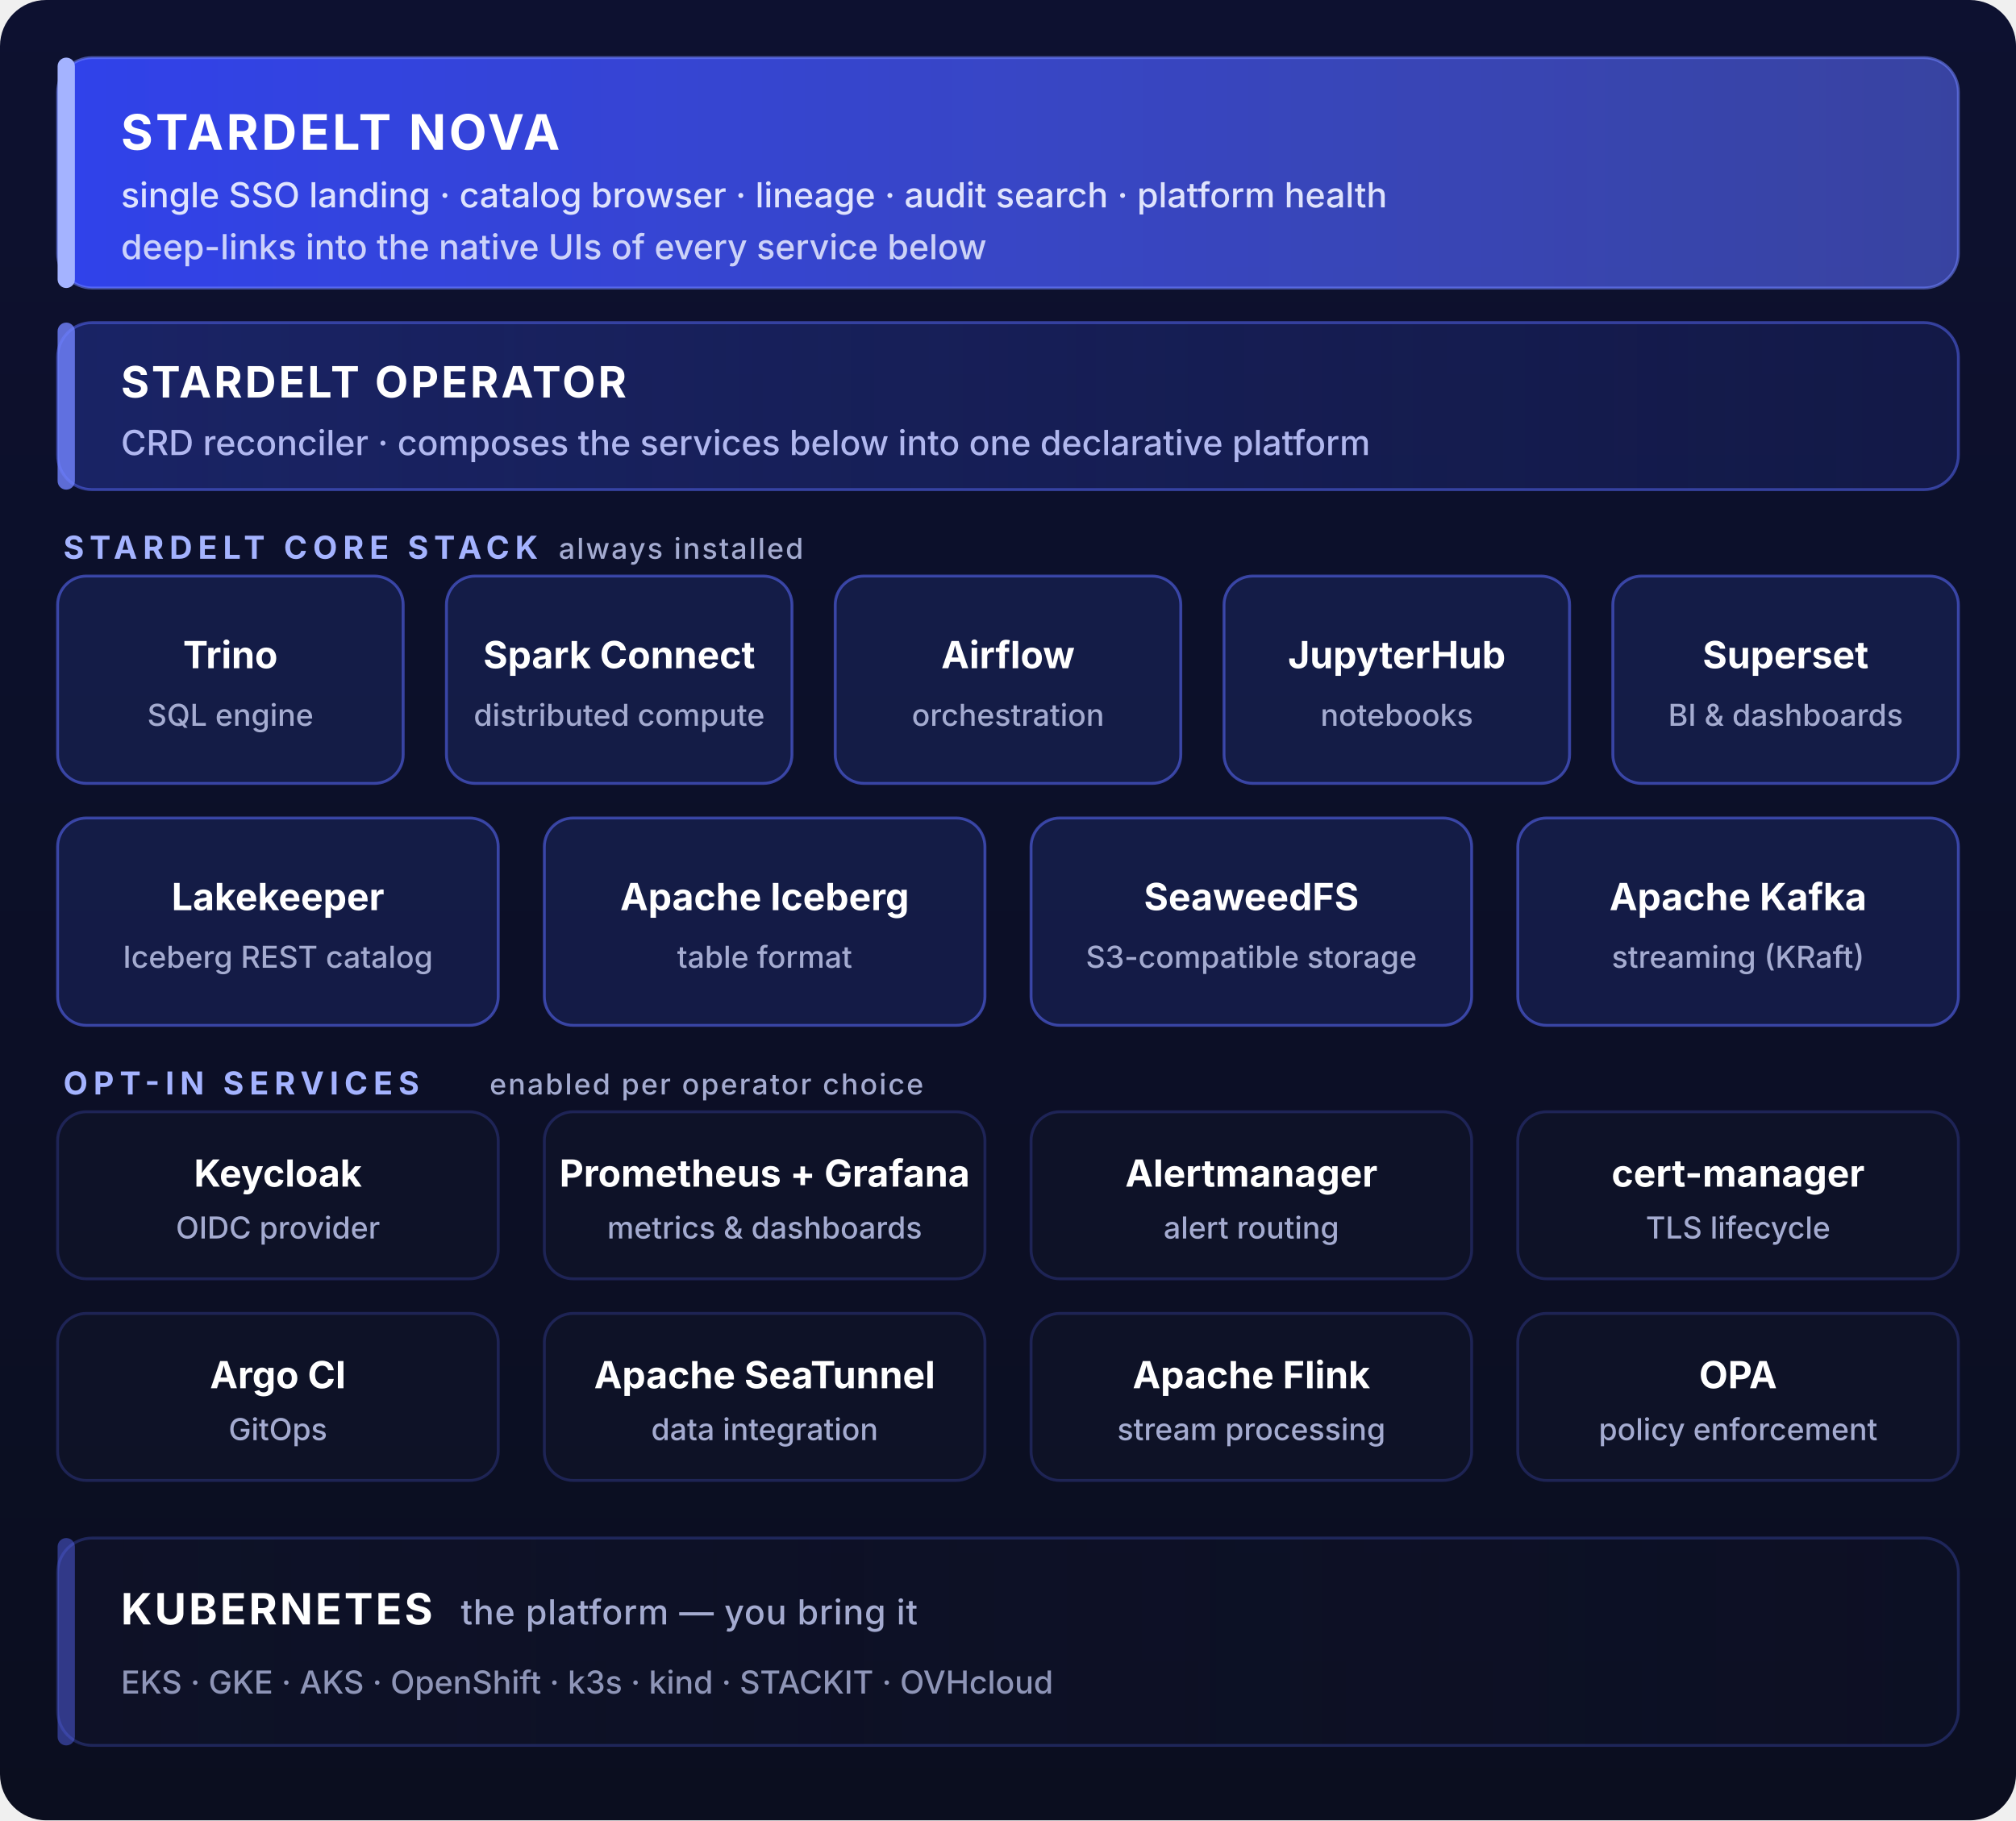
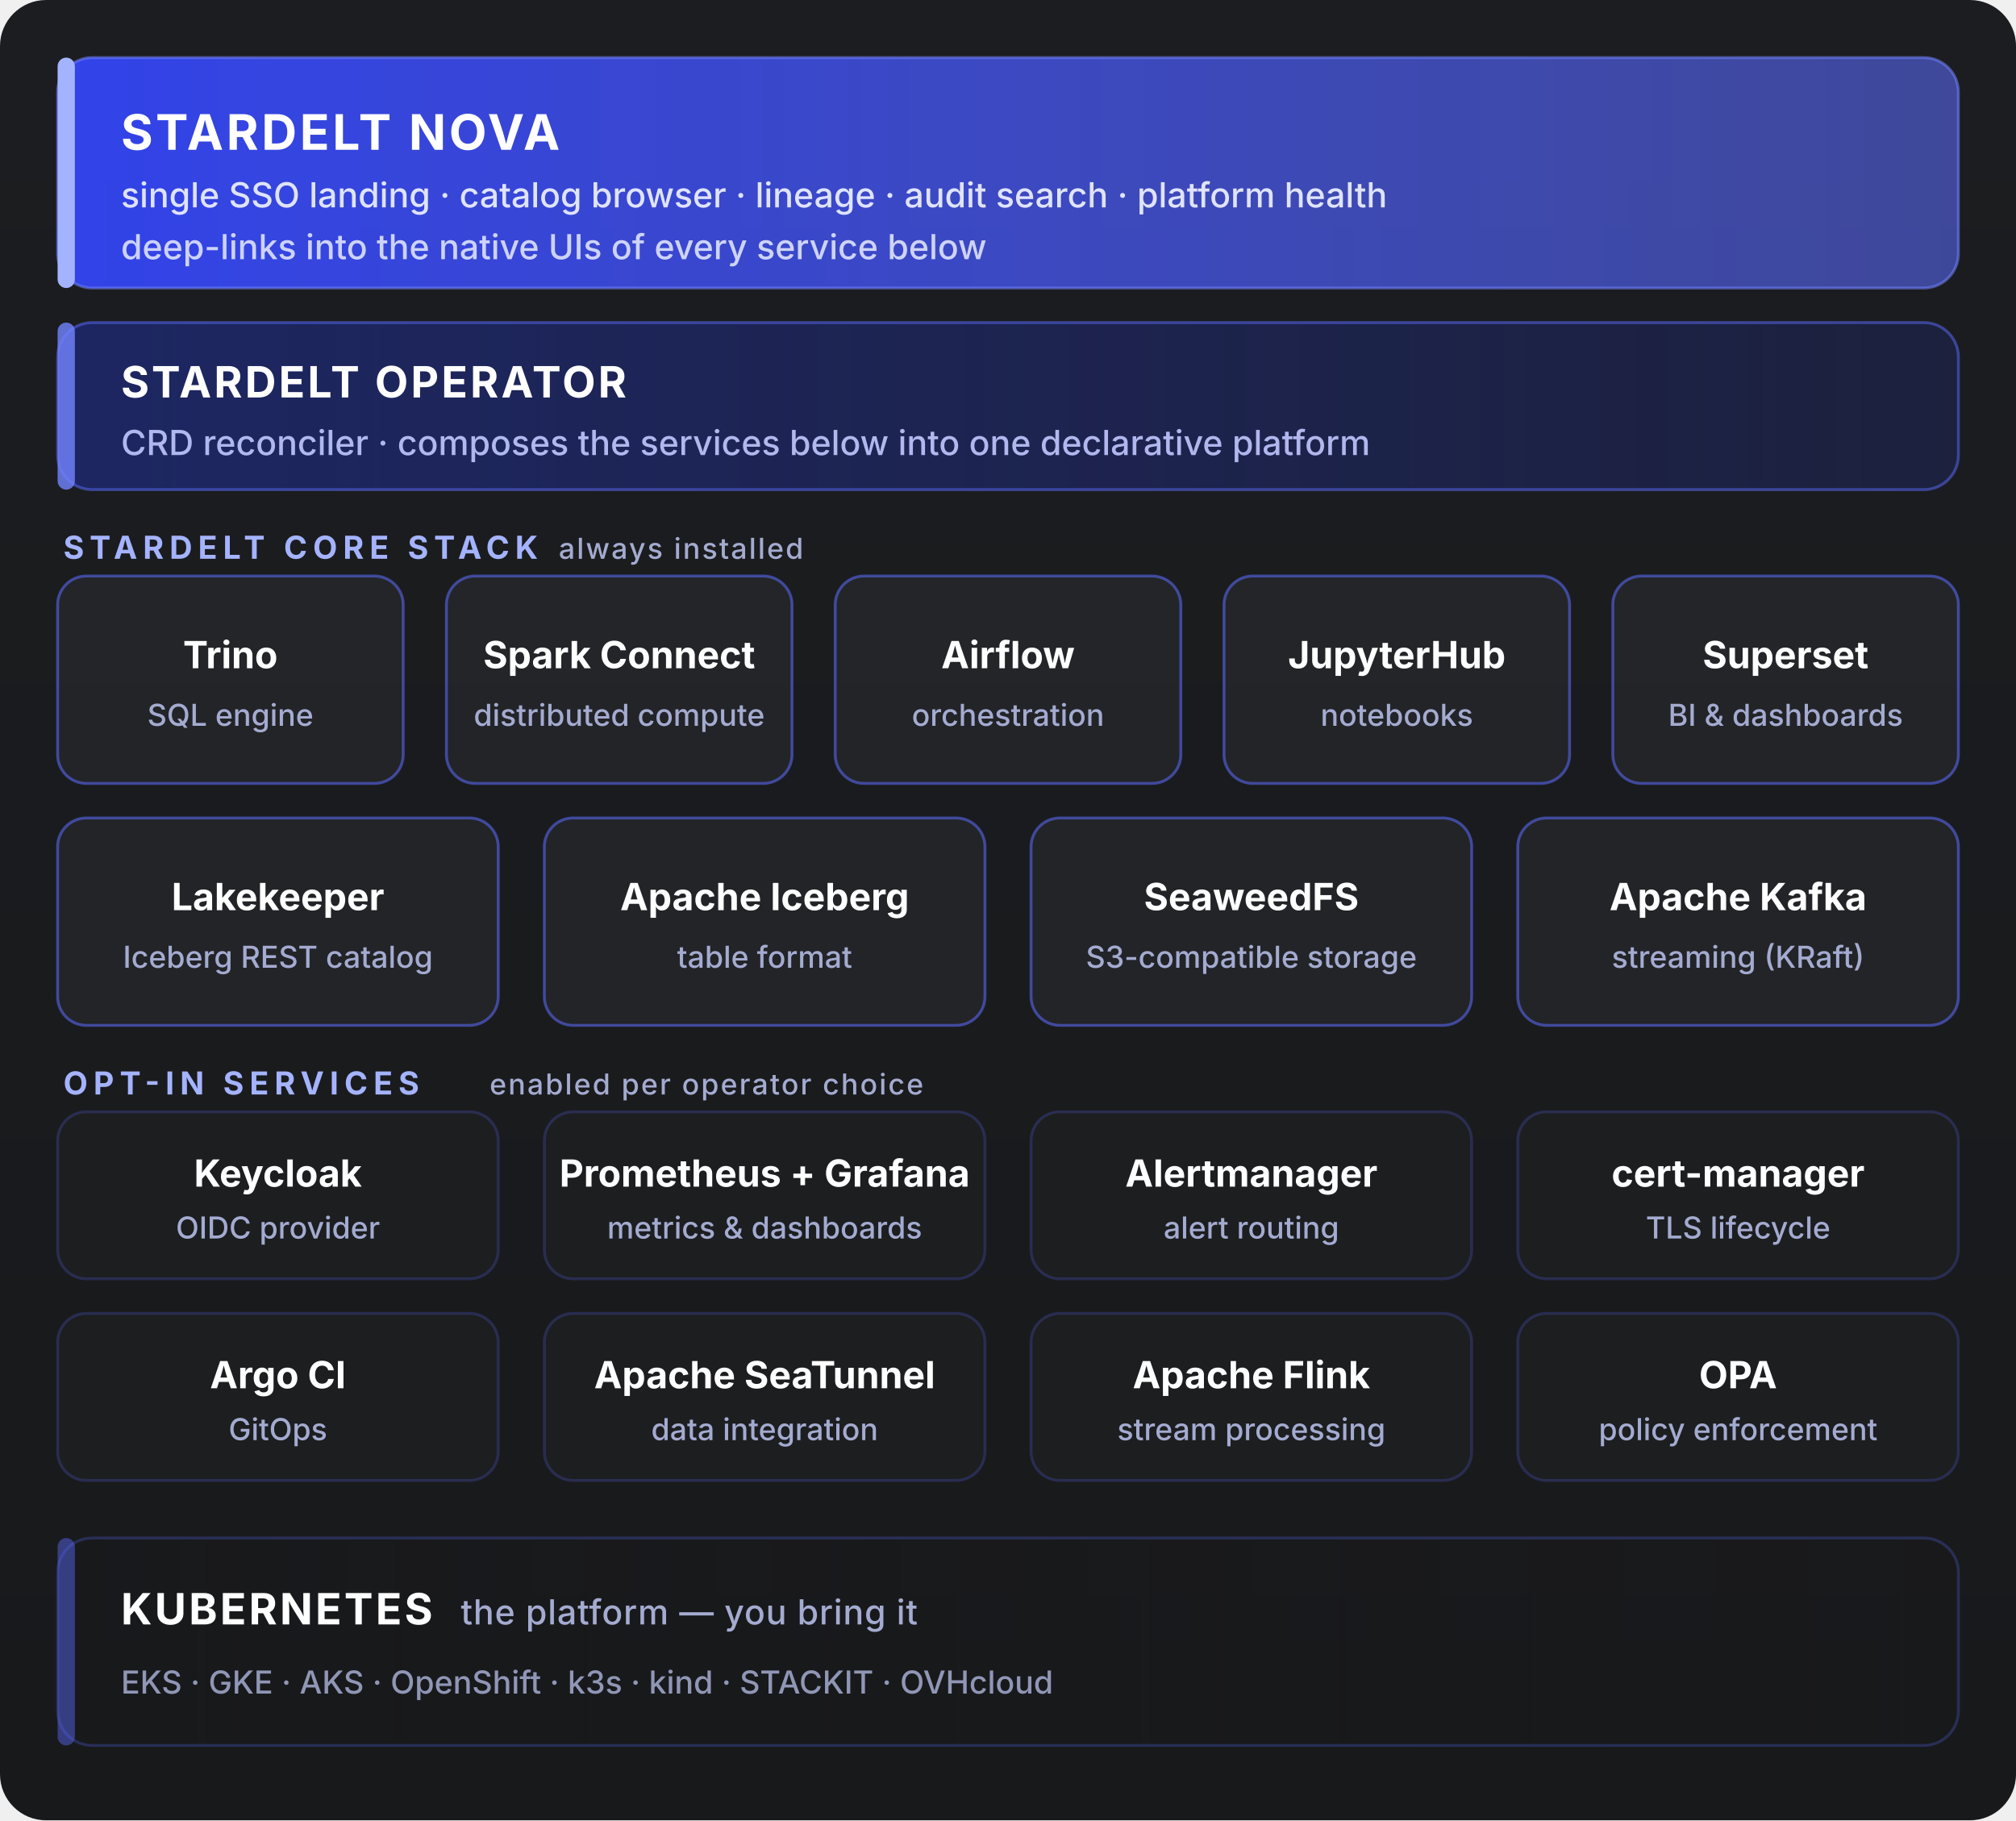
<svg xmlns="http://www.w3.org/2000/svg" viewBox="0 0 700 632" font-family="-apple-system, BlinkMacSystemFont, 'Segoe UI', Inter, Helvetica, Arial, sans-serif" role="img" aria-labelledby="title desc">
  <defs>
    <linearGradient id="bg" x1="0" y1="0" x2="0" y2="1">
-       <stop offset="0%" stop-color="#0d1130" />
-       <stop offset="100%" stop-color="#0b0e1f" />
+       <stop offset="0%" stop-color="#1c1d20" />
+       <stop offset="100%" stop-color="#18191b" />
    </linearGradient>
    <linearGradient id="nova" x1="0" y1="0" x2="1" y2="0">
      <stop offset="0%" stop-color="#3447ff" stop-opacity="0.9" />
      <stop offset="100%" stop-color="#5b6cff" stop-opacity="0.55" />
    </linearGradient>
    <linearGradient id="op" x1="0" y1="0" x2="1" y2="0">
      <stop offset="0%" stop-color="#1e2a78" stop-opacity="0.75" />
      <stop offset="100%" stop-color="#1e2a78" stop-opacity="0.35" />
    </linearGradient>
    <linearGradient id="k8s" x1="0" y1="0" x2="1" y2="0">
-       <stop offset="0%" stop-color="#0e1228" stop-opacity="0.85" />
-       <stop offset="100%" stop-color="#0e1228" stop-opacity="0.45" />
+       <stop offset="0%" stop-color="#18191b" stop-opacity="0.85" />
+       <stop offset="100%" stop-color="#18191b" stop-opacity="0.45" />
    </linearGradient>
  </defs>
  <style>
    .caption { fill: #a4b3ff; font-size: 11px; font-weight: 700; letter-spacing: 0.18em; }
    .caption-sub { fill: #a4abd0; font-size: 10px; font-weight: 500; letter-spacing: 0.06em; }
    .chip-name { fill: #ffffff; font-size: 13px; font-weight: 700; }
    .chip-role { fill: #a4abd0; font-size: 10.5px; font-weight: 500; }
-     .core-chip { fill: #1a2256; fill-opacity: 0.65; stroke: #5b6cff; stroke-opacity: 0.55; }
-     .optin-chip { fill: #11152b; fill-opacity: 0.55; stroke: #5b6cff; stroke-opacity: 0.22; }
+     .core-chip { fill: #282a2e; fill-opacity: 0.65; stroke: #5b6cff; stroke-opacity: 0.55; }
+     .optin-chip { fill: #1f2124; fill-opacity: 0.55; stroke: #5b6cff; stroke-opacity: 0.22; }
  </style>
  <rect width="700" height="632" fill="url(#bg)" rx="16" />
  <g transform="translate(20,20)">
    <rect width="660" height="80" rx="12" fill="url(#nova)" stroke="#7283ff" stroke-opacity="0.55" />
    <rect x="0" y="0" width="6" height="80" rx="3" fill="#a4b3ff" />
    <text x="22" y="32" fill="#ffffff" font-size="17" font-weight="700" letter-spacing="0.06em">STARDELT NOVA</text>
    <text x="22" y="52" fill="#e7ebff" font-size="12" font-weight="500" opacity="0.95">
      single SSO landing  ·  catalog browser  ·  lineage  ·  audit search  ·  platform health
    </text>
    <text x="22" y="70" fill="#e7ebff" font-size="12" font-weight="500" opacity="0.85">
      deep-links into the native UIs of every service below
    </text>
  </g>
  <g transform="translate(20,112)">
    <rect width="660" height="58" rx="12" fill="url(#op)" stroke="#5b6cff" stroke-opacity="0.5" />
    <rect x="0" y="0" width="6" height="58" rx="3" fill="#7283ff" fill-opacity="0.8" />
    <text x="22" y="26" fill="#ffffff" font-size="15" font-weight="700" letter-spacing="0.06em">STARDELT OPERATOR</text>
    <text x="22" y="46" fill="#c1c8ff" font-size="12" font-weight="500" opacity="0.9">
      CRD reconciler  ·  composes the services below into one declarative platform
    </text>
  </g>
  <text x="22" y="194" class="caption">STARDELT CORE STACK</text>
  <text x="194" y="194" class="caption-sub">always installed</text>
  <g transform="translate(20,200)">
    <g transform="translate(0,0)">
      <rect width="120" height="72" rx="10" class="core-chip" />
      <text x="60" y="32" text-anchor="middle" class="chip-name">Trino</text>
      <text x="60" y="52" text-anchor="middle" class="chip-role">SQL engine</text>
    </g>
    <g transform="translate(135,0)">
      <rect width="120" height="72" rx="10" class="core-chip" />
      <text x="60" y="32" text-anchor="middle" class="chip-name">Spark Connect</text>
      <text x="60" y="52" text-anchor="middle" class="chip-role">distributed compute</text>
    </g>
    <g transform="translate(270,0)">
      <rect width="120" height="72" rx="10" class="core-chip" />
      <text x="60" y="32" text-anchor="middle" class="chip-name">Airflow</text>
      <text x="60" y="52" text-anchor="middle" class="chip-role">orchestration</text>
    </g>
    <g transform="translate(405,0)">
      <rect width="120" height="72" rx="10" class="core-chip" />
      <text x="60" y="32" text-anchor="middle" class="chip-name">JupyterHub</text>
      <text x="60" y="52" text-anchor="middle" class="chip-role">notebooks</text>
    </g>
    <g transform="translate(540,0)">
      <rect width="120" height="72" rx="10" class="core-chip" />
      <text x="60" y="32" text-anchor="middle" class="chip-name">Superset</text>
      <text x="60" y="52" text-anchor="middle" class="chip-role">BI &amp; dashboards</text>
    </g>
  </g>
  <g transform="translate(20,284)">
    <g transform="translate(0,0)">
      <rect width="153" height="72" rx="10" class="core-chip" />
      <text x="76.5" y="32" text-anchor="middle" class="chip-name">Lakekeeper</text>
      <text x="76.5" y="52" text-anchor="middle" class="chip-role">Iceberg REST catalog</text>
    </g>
    <g transform="translate(169,0)">
      <rect width="153" height="72" rx="10" class="core-chip" />
      <text x="76.5" y="32" text-anchor="middle" class="chip-name">Apache Iceberg</text>
      <text x="76.5" y="52" text-anchor="middle" class="chip-role">table format</text>
    </g>
    <g transform="translate(338,0)">
      <rect width="153" height="72" rx="10" class="core-chip" />
      <text x="76.5" y="32" text-anchor="middle" class="chip-name">SeaweedFS</text>
      <text x="76.5" y="52" text-anchor="middle" class="chip-role">S3-compatible storage</text>
    </g>
    <g transform="translate(507,0)">
      <rect width="153" height="72" rx="10" class="core-chip" />
      <text x="76.5" y="32" text-anchor="middle" class="chip-name">Apache Kafka</text>
      <text x="76.5" y="52" text-anchor="middle" class="chip-role">streaming (KRaft)</text>
    </g>
  </g>
  <text x="22" y="380" class="caption">OPT-IN SERVICES</text>
  <text x="170" y="380" class="caption-sub">enabled per operator choice</text>
  <g transform="translate(20,386)">
    <g transform="translate(0,0)">
      <rect width="153" height="58" rx="10" class="optin-chip" />
      <text x="76.5" y="26" text-anchor="middle" class="chip-name">Keycloak</text>
      <text x="76.5" y="44" text-anchor="middle" class="chip-role">OIDC provider</text>
    </g>
    <g transform="translate(169,0)">
      <rect width="153" height="58" rx="10" class="optin-chip" />
      <text x="76.5" y="26" text-anchor="middle" class="chip-name">Prometheus + Grafana</text>
      <text x="76.5" y="44" text-anchor="middle" class="chip-role">metrics &amp; dashboards</text>
    </g>
    <g transform="translate(338,0)">
      <rect width="153" height="58" rx="10" class="optin-chip" />
      <text x="76.5" y="26" text-anchor="middle" class="chip-name">Alertmanager</text>
      <text x="76.5" y="44" text-anchor="middle" class="chip-role">alert routing</text>
    </g>
    <g transform="translate(507,0)">
      <rect width="153" height="58" rx="10" class="optin-chip" />
      <text x="76.5" y="26" text-anchor="middle" class="chip-name">cert-manager</text>
      <text x="76.5" y="44" text-anchor="middle" class="chip-role">TLS lifecycle</text>
    </g>
  </g>
  <g transform="translate(20,456)">
    <g transform="translate(0,0)">
      <rect width="153" height="58" rx="10" class="optin-chip" />
      <text x="76.5" y="26" text-anchor="middle" class="chip-name">Argo CI</text>
      <text x="76.5" y="44" text-anchor="middle" class="chip-role">GitOps</text>
    </g>
    <g transform="translate(169,0)">
      <rect width="153" height="58" rx="10" class="optin-chip" />
      <text x="76.5" y="26" text-anchor="middle" class="chip-name">Apache SeaTunnel</text>
      <text x="76.5" y="44" text-anchor="middle" class="chip-role">data integration</text>
    </g>
    <g transform="translate(338,0)">
      <rect width="153" height="58" rx="10" class="optin-chip" />
      <text x="76.5" y="26" text-anchor="middle" class="chip-name">Apache Flink</text>
      <text x="76.5" y="44" text-anchor="middle" class="chip-role">stream processing</text>
    </g>
    <g transform="translate(507,0)">
      <rect width="153" height="58" rx="10" class="optin-chip" />
      <text x="76.5" y="26" text-anchor="middle" class="chip-name">OPA</text>
      <text x="76.5" y="44" text-anchor="middle" class="chip-role">policy enforcement</text>
    </g>
  </g>
  <g transform="translate(20,534)">
    <rect width="660" height="72" rx="12" fill="url(#k8s)" stroke="#5b6cff" stroke-opacity="0.25" />
    <rect x="0" y="0" width="6" height="72" rx="3" fill="#5b6cff" fill-opacity="0.45" />
    <text x="22" y="30" fill="#ffffff" font-size="15" font-weight="700" letter-spacing="0.06em">KUBERNETES</text>
    <text x="140" y="30" fill="#a4abd0" font-size="12" font-weight="500" letter-spacing="0.02em">the platform — you bring it</text>
    <text x="22" y="54" fill="#a4abd0" font-size="11" font-weight="500" opacity="0.85">
      EKS  ·  GKE  ·  AKS  ·  OpenShift  ·  k3s  ·  kind  ·  STACKIT  ·  OVHcloud
    </text>
  </g>
</svg>
